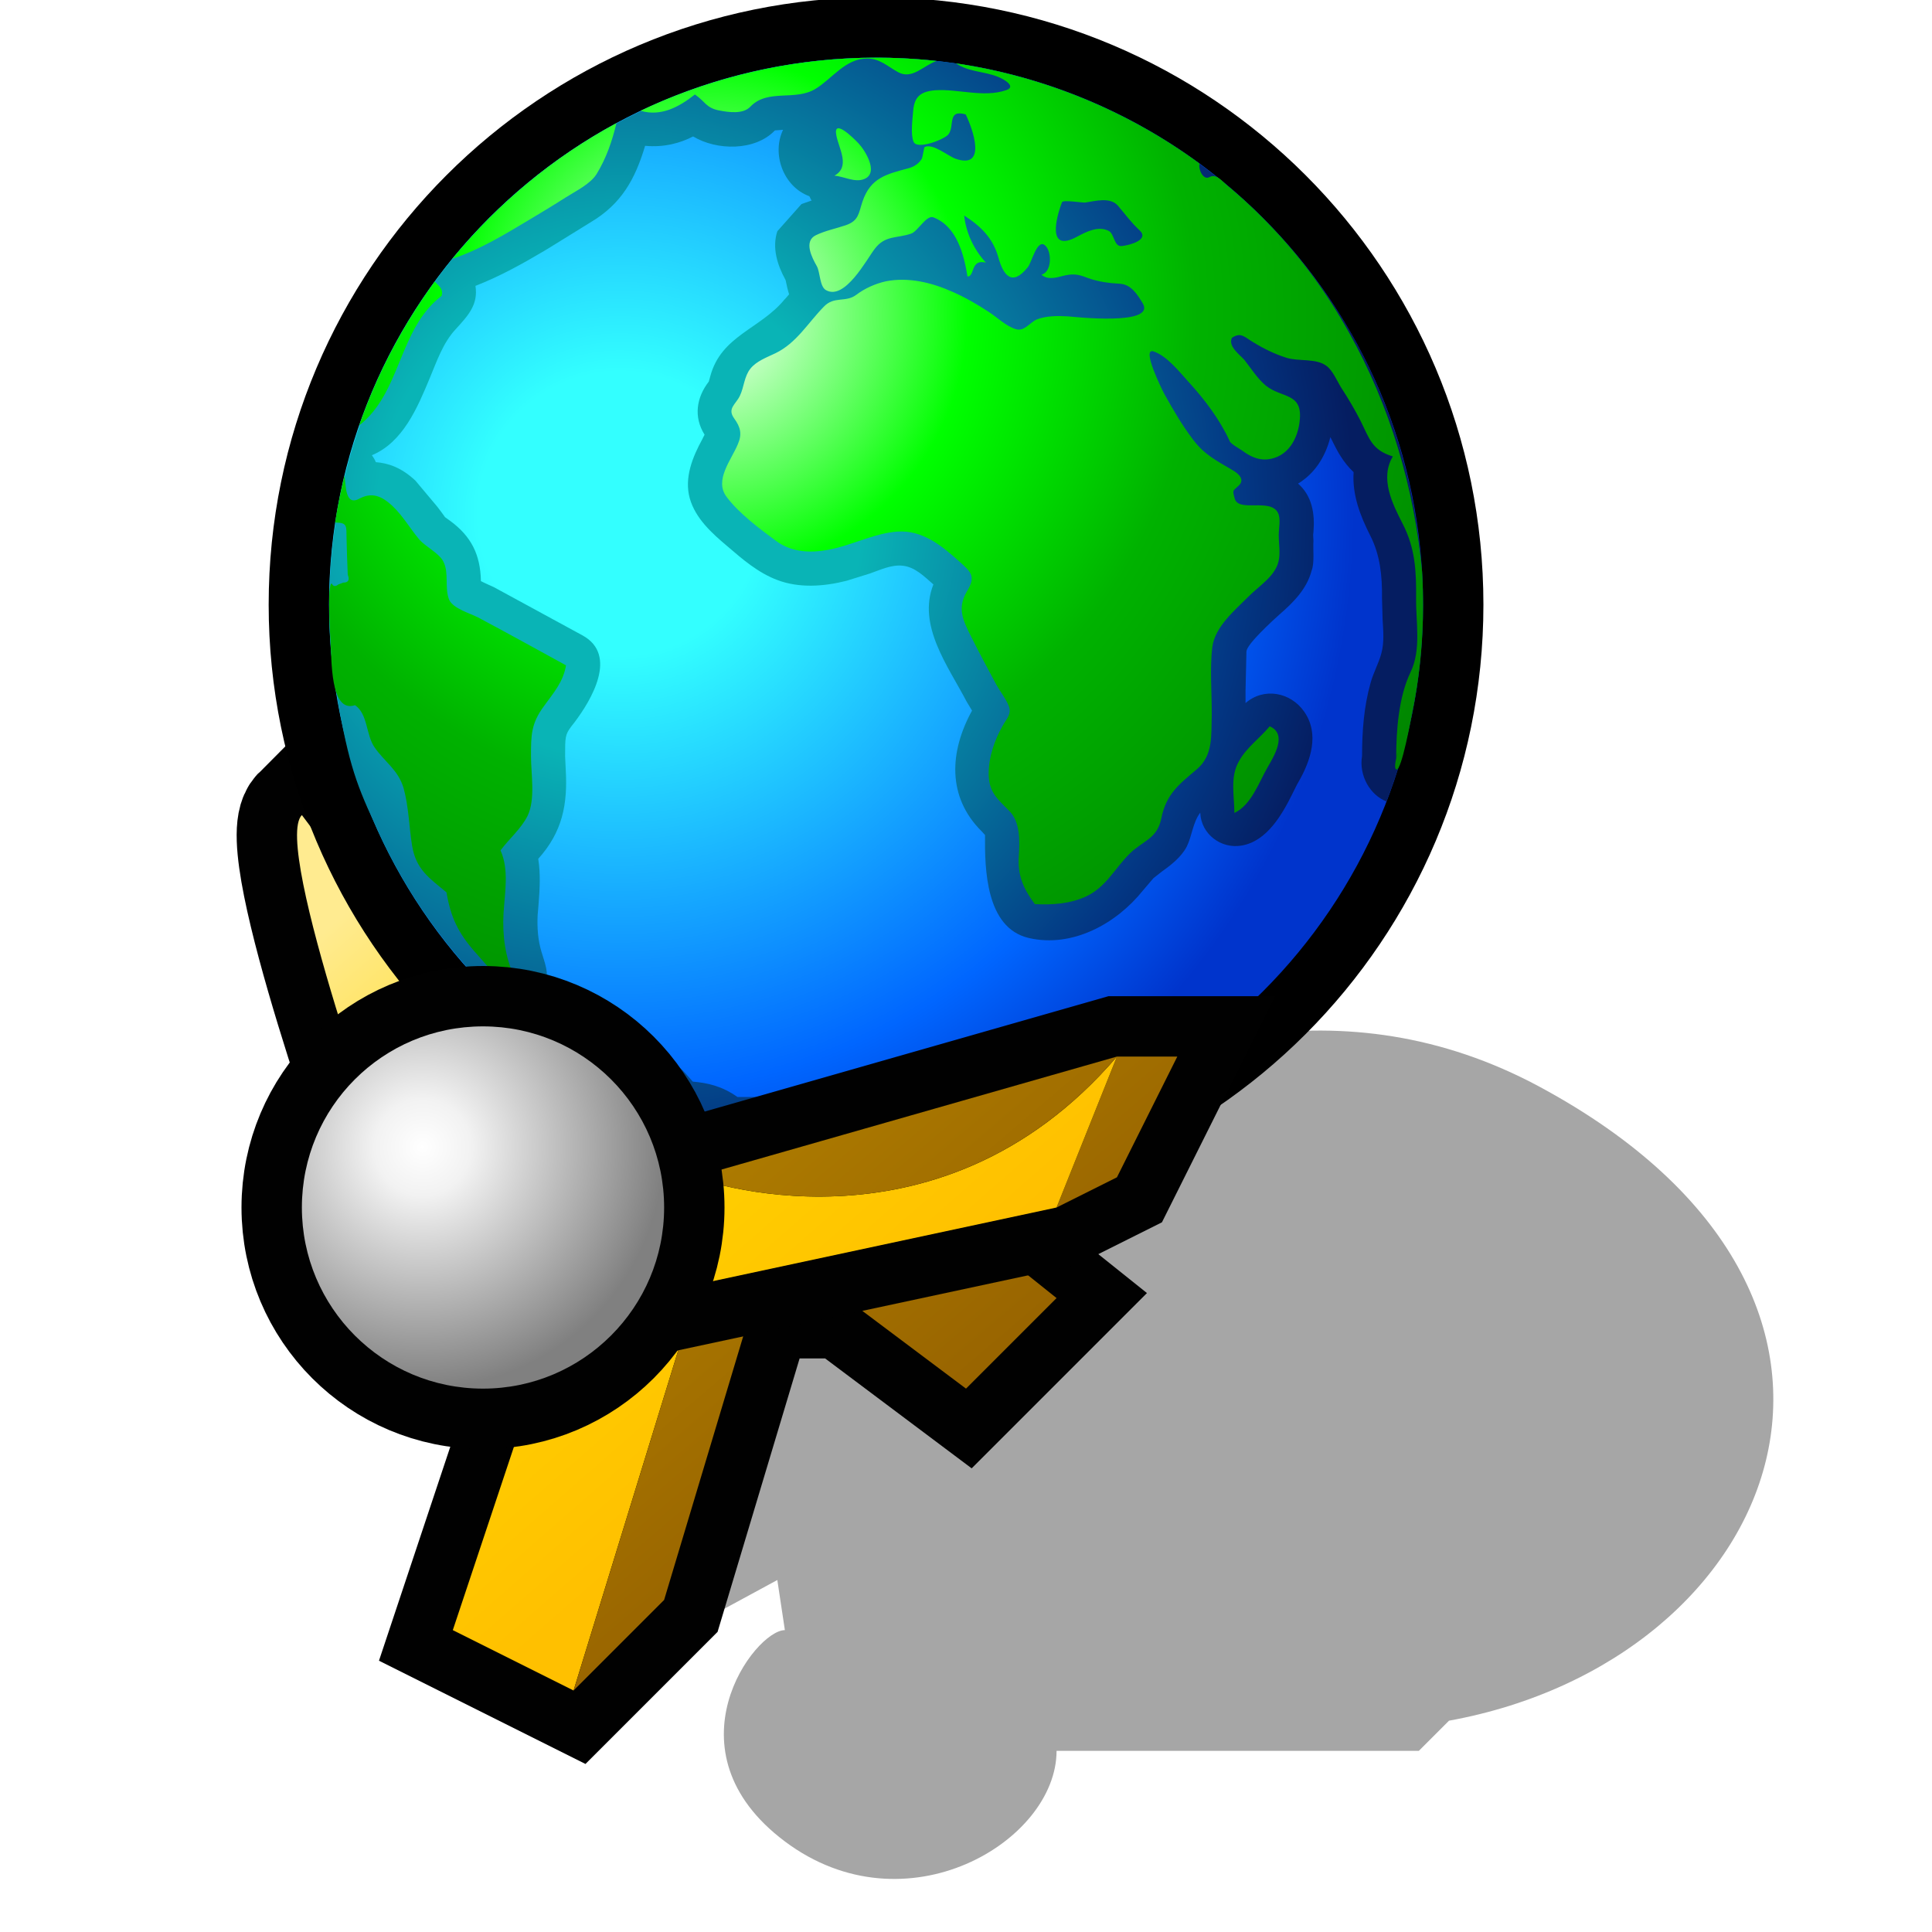
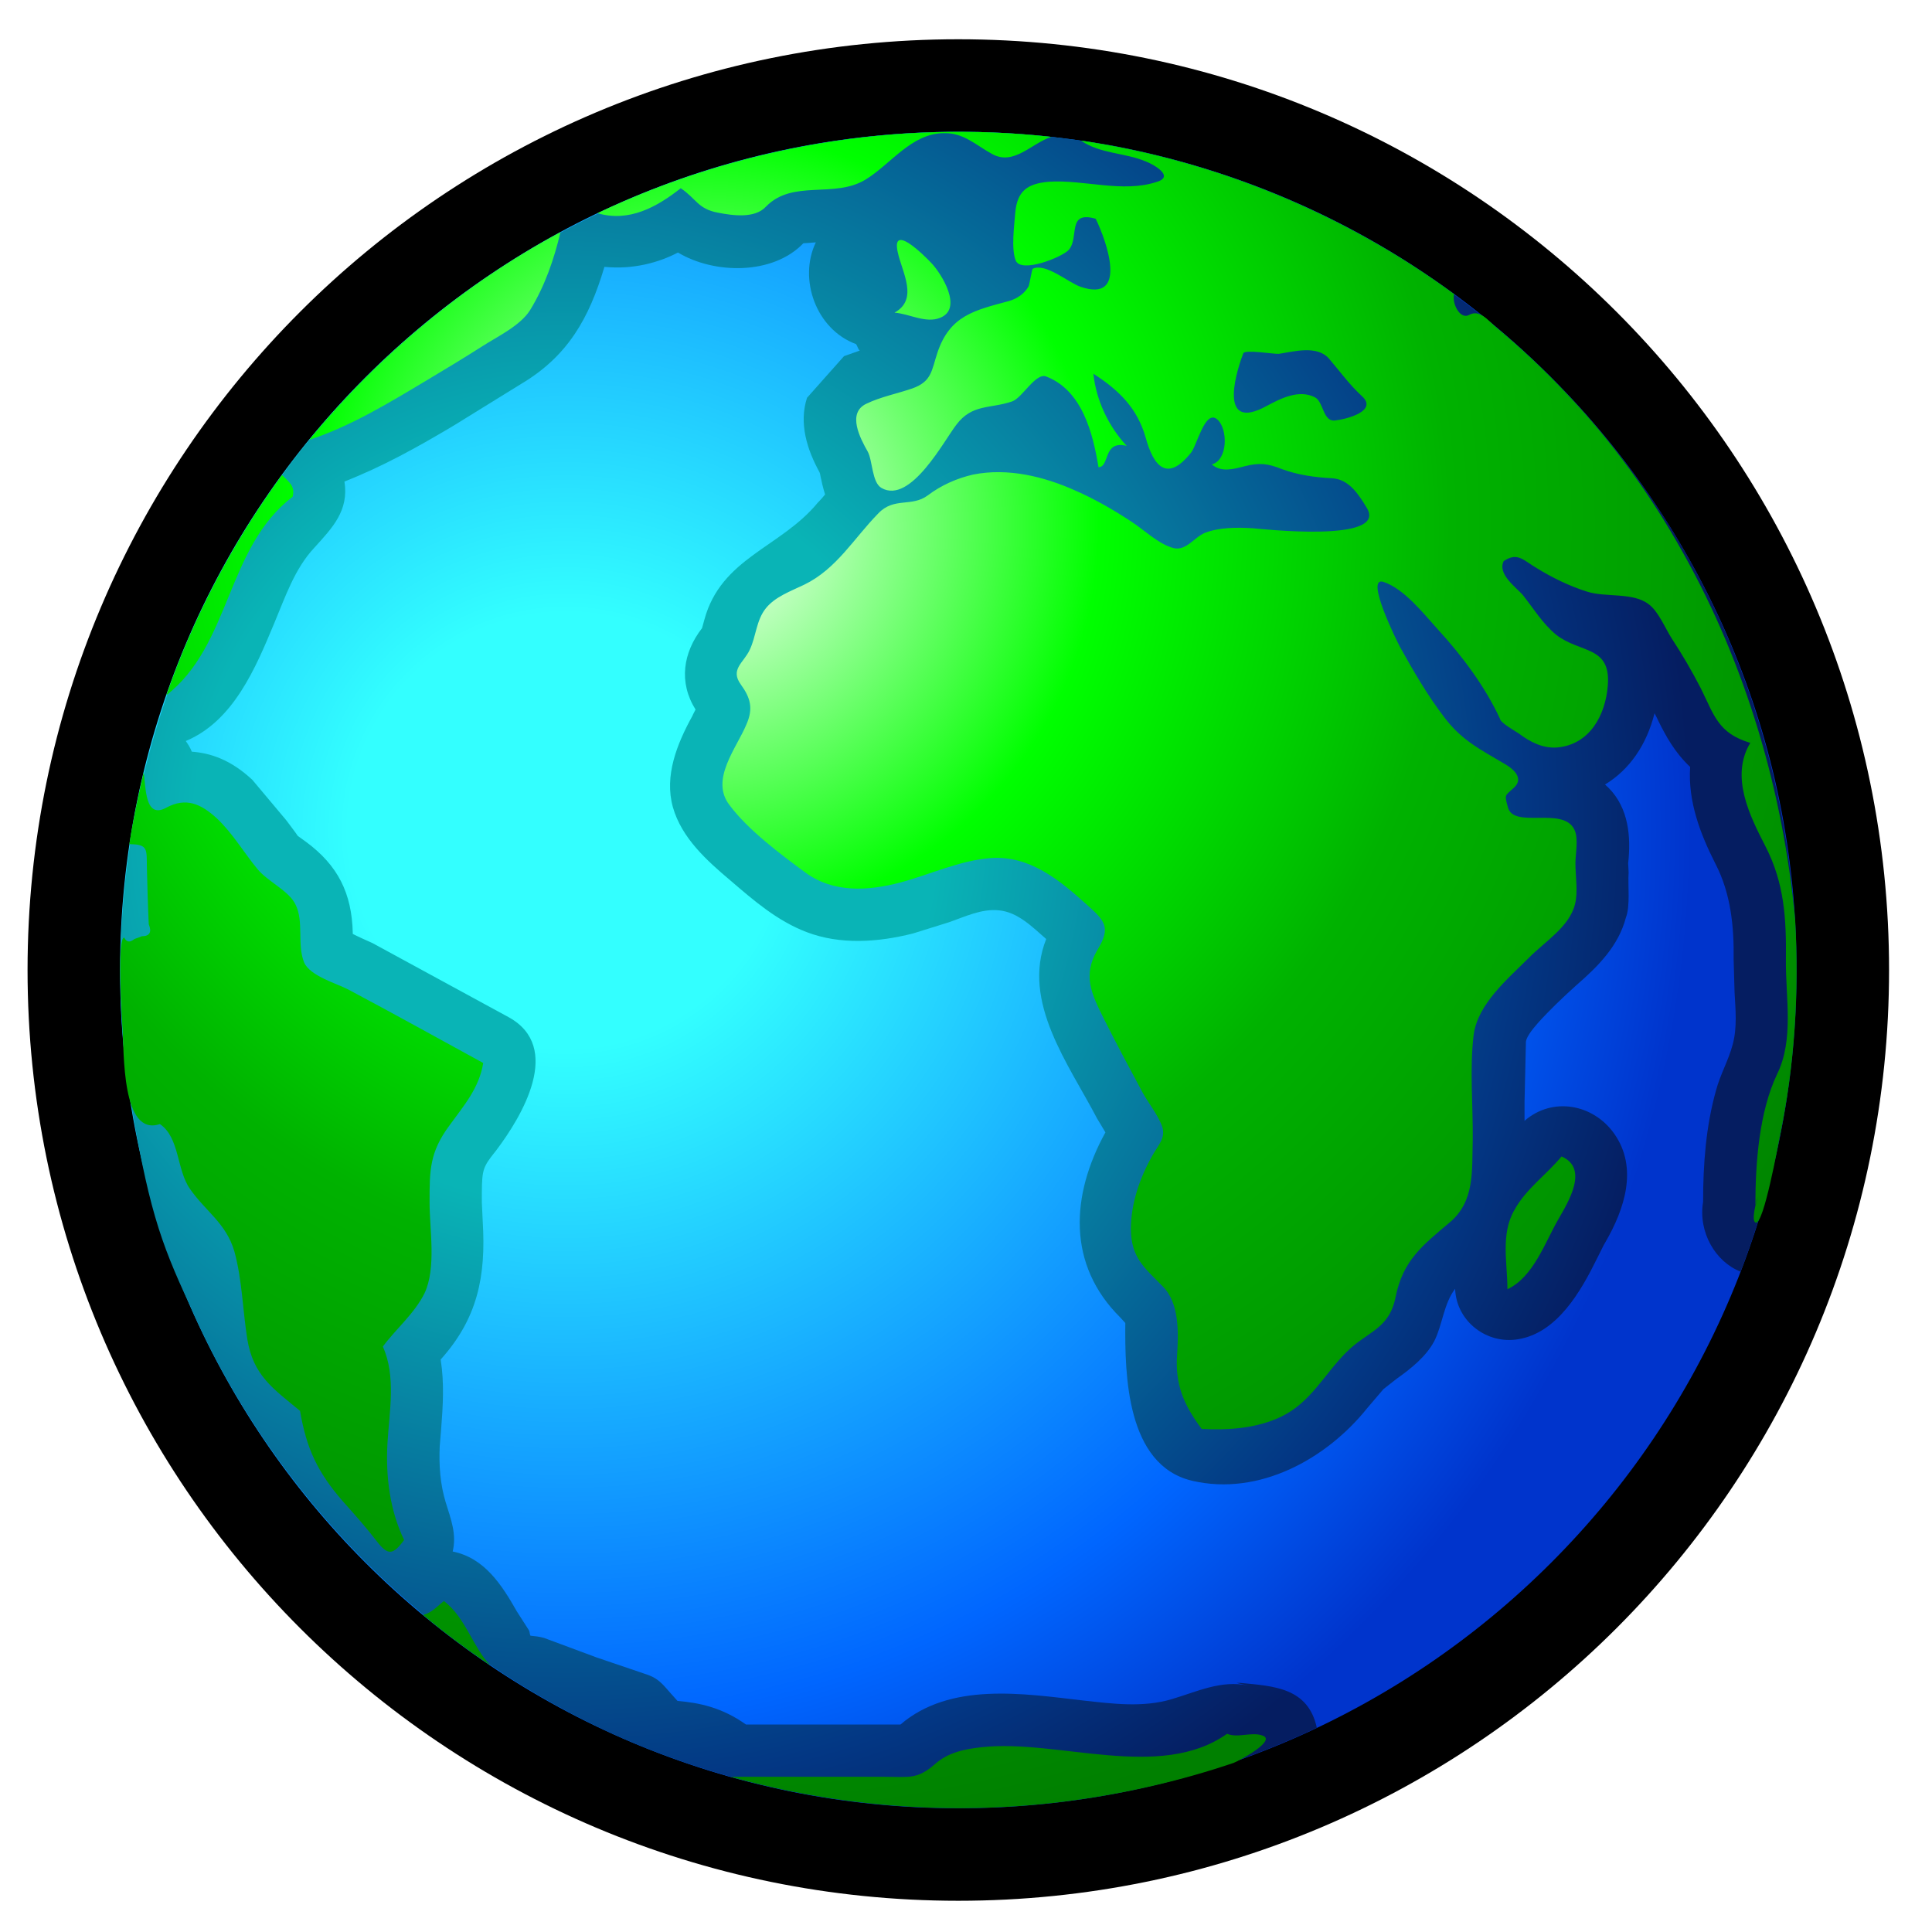
- <svg xmlns="http://www.w3.org/2000/svg" version="1.1" width="64" height="64" color-interpolation="linearRGB">
-   <g>
-     <path style="fill:#000000; fill-opacity:0.349" d="M22 46L23 48L13 54L17 56L23.75 52.34L24 54C23 54 20 58 24 61C28 64 33 61 33 58H45L46 57C57 55 62 43 49 36C36 29 23 44 23 44L22 46z" transform="matrix(1,0,0,1,2,0)" />
-     <path style="fill:none; stroke:#010101; stroke-width:4" d="M13 54V54L17 56V56L20 53V53L23 43V43H26V43L30 46V46L33 43V43L28 39V39H18V39L13 54z" transform="matrix(1,0,0,1,2,0)" />
-     <linearGradient id="gradient0" gradientUnits="userSpaceOnUse" x1="83.26" y1="-53.67" x2="109.82" y2="-22.55">
-       <stop offset="0" stop-color="#ffd400" />
-       <stop offset="0.491" stop-color="#bf8f00" />
-       <stop offset="1" stop-color="#996500" />
-     </linearGradient>
-     <path style="fill:url(#gradient0)" d="M30 46L26 43H19L21 39H28L33 43L30 46z" transform="matrix(1,0,0,1,2,0)" />
-     <linearGradient id="gradient1" gradientUnits="userSpaceOnUse" x1="91.66" y1="-41.7" x2="106.41" y2="-24.84">
-       <stop offset="0" stop-color="#ffeb90" />
-       <stop offset="0.491" stop-color="#ffd400" />
-       <stop offset="1" stop-color="#ffc000" />
-     </linearGradient>
-     <path style="fill:url(#gradient1)" d="M19 43H21L17 56L13 54L17 42L19 43z" transform="matrix(1,0,0,1,2,0)" />
-     <linearGradient id="gradient2" gradientUnits="userSpaceOnUse" x1="83.26" y1="-53.67" x2="109.82" y2="-22.55">
-       <stop offset="0" stop-color="#ffd400" />
-       <stop offset="0.491" stop-color="#bf8f00" />
-       <stop offset="1" stop-color="#996500" />
-     </linearGradient>
-     <path style="fill:url(#gradient2)" d="M21 43L17 56L20 53L23 43H21z" transform="matrix(1,0,0,1,2,0)" />
-     <path style="fill:none; stroke:#010101; stroke-width:4" d="M8 27C7 28 11 39 11 39L14 35L8 27z" transform="matrix(1,0,0,1,2,0)" />
-     <linearGradient id="gradient3" gradientUnits="userSpaceOnUse" x1="91.66" y1="-41.7" x2="106.41" y2="-24.84">
-       <stop offset="0" stop-color="#ffeb90" />
-       <stop offset="0.491" stop-color="#ffd400" />
-       <stop offset="1" stop-color="#ffc000" />
-     </linearGradient>
-     <path style="fill:url(#gradient3)" d="M8 27C7 28 11 39 11 39L14 35L8 27z" transform="matrix(1,0,0,1,2,0)" />
-     <linearGradient id="gradient4" gradientUnits="userSpaceOnUse" x1="83.26" y1="-53.67" x2="109.82" y2="-22.55">
-       <stop offset="0" stop-color="#ffd400" />
-       <stop offset="0.491" stop-color="#bf8f00" />
-       <stop offset="1" stop-color="#996500" />
-     </linearGradient>
-     <path style="fill:url(#gradient4)" d="" transform="matrix(1,0,0,1,2,0)" />
-     <path style="fill:none; stroke:#000000; stroke-width:4" d="M32.02 5.91C42.03 5.91 50.14 14.02 50.14 24.03C50.14 34.04 42.03 42.15 32.02 42.15C22.01 42.15 13.9 34.04 13.9 24.03C13.9 14.02 22.01 5.91 32.02 5.91z" transform="matrix(1,0,0,1,-3,-4)" />
-     <radialGradient id="gradient5" gradientUnits="userSpaceOnUse" cx="0" cy="0" r="64" gradientTransform="matrix(0.3803,0,0,-0.3803,23.5321,21.0147)">
-       <stop offset="0.193" stop-color="#33ffff" />
-       <stop offset="0.788" stop-color="#0066ff" />
-       <stop offset="1" stop-color="#0034cc" />
+ <svg xmlns="http://www.w3.org/2000/svg" version="1.1" width="64" height="64" color-interpolation="linearRGB" id="svg2">
+   <defs id="defs38">
+     </defs>
+   <g id="g4" transform="matrix(1.532428,0,0,1.532428,-17.32301,-4.691235)">
+     <path style="fill:none;stroke:#000000;stroke-width:4" d="M 32.02,5.91 C 42.03,5.91 50.14,14.02 50.14,24.03 C 50.14,34.04 42.03,42.15 32.02,42.15 C 22.01,42.15 13.9,34.04 13.9,24.03 C 13.9,14.02 22.01,5.91 32.02,5.91 z" id="path6" />
+     <radialGradient id="gradient0" gradientUnits="userSpaceOnUse" cx="0" cy="0" r="64" gradientTransform="matrix(0.3803,0,0,-0.3803,23.5321,21.0147)">
+       <stop offset="0.193" stop-color="#33ffff" id="stop9" />
+       <stop offset="0.788" stop-color="#0066ff" id="stop11" />
+       <stop offset="1" stop-color="#0034cc" id="stop13" />
    </radialGradient>
-     <path style="fill:url(#gradient5)" d="M32.02 5.91C42.03 5.91 50.14 14.02 50.14 24.03C50.14 34.04 42.03 42.15 32.02 42.15C22.01 42.15 13.9 34.04 13.9 24.03C13.9 14.02 22.01 5.91 32.02 5.91z" transform="matrix(1,0,0,1,-3,-4)" />
-     <radialGradient id="gradient6" gradientUnits="userSpaceOnUse" cx="0" cy="0" r="64" gradientTransform="matrix(0.3803,0,0,-0.3803,23.5321,21.0147)">
-       <stop offset="0.33" stop-color="#09b4b6" />
-       <stop offset="0.85" stop-color="#033784" />
-       <stop offset="1" stop-color="#051d61" />
+     <path style="fill:url(#gradient0)" d="M 32.02,5.91 C 42.03,5.91 50.14,14.02 50.14,24.03 C 50.14,34.04 42.03,42.15 32.02,42.15 C 22.01,42.15 13.9,34.04 13.9,24.03 C 13.9,14.02 22.01,5.91 32.02,5.91 z" id="path15" />
+     <radialGradient id="gradient1" gradientUnits="userSpaceOnUse" cx="0" cy="0" r="64" gradientTransform="matrix(0.3803,0,0,-0.3803,23.5321,21.0147)">
+       <stop offset="0.33" stop-color="#09b4b6" id="stop18" />
+       <stop offset="0.85" stop-color="#033784" id="stop20" />
+       <stop offset="1" stop-color="#051d61" id="stop22" />
    </radialGradient>
-     <path style="fill:url(#gradient6)" d="M47.33 14.33C44.65 10.1 40.23 7.11 35.3 6.2C34.22 6.01 33.12 5.91 32.02 5.91C26.94 5.91 22.01 8.09 18.6 11.86C14.99 15.84 13.32 21.31 14.09 26.63C14.5 29.12 14.75 29.87 15.41 31.28C17.23 35.44 20.63 38.83 24.79 40.65C29.54 42.72 35.09 42.63 39.77 40.41C39.58 39.54 38.84 39.51 38.11 39.44L38.03 39.44L38.29 39.5C37.71 39.37 37.18 39.63 36.64 39.79C36.01 39.98 35.35 39.89 34.71 39.82C33.42 39.67 31.84 39.42 30.77 40.34C30.71 40.34 30.65 40.34 30.65 40.34L30.43 40.34C30.43 40.34 27.95 40.34 27.43 40.34C26.91 39.97 26.42 39.87 25.95 39.83C25.92 39.8 25.71 39.56 25.71 39.56C25.58 39.41 25.47 39.32 25.29 39.26L24.2 38.89L23.07 38.47C22.97 38.44 22.87 38.43 22.77 38.42C22.75 38.38 22.76 38.33 22.73 38.29L22.48 37.9C22.15 37.32 21.78 36.74 21.09 36.6C21.18 36.22 21.05 35.9 20.94 35.54C20.82 35.15 20.79 34.73 20.81 34.32L20.84 33.96C20.88 33.45 20.91 32.95 20.83 32.45C21.63 31.56 21.81 30.65 21.74 29.48L21.72 29.05C21.72 28.42 21.72 28.34 21.92 28.07L22.03 27.93C22.59 27.19 23.48 25.7 22.3 25.05L19.36 23.45C19.36 23.45 18.98 23.28 18.93 23.25C18.93 23.25 18.93 23.23 18.93 23.23C18.91 22.37 18.61 21.77 17.92 21.26C17.92 21.26 17.74 21.13 17.74 21.13C17.74 21.12 17.49 20.79 17.49 20.79L16.76 19.92C16.29 19.48 15.85 19.34 15.45 19.31C15.42 19.23 15.37 19.15 15.32 19.08C16.35 18.65 16.83 17.5 17.23 16.54C17.47 15.97 17.67 15.36 18.1 14.9C18.49 14.47 18.85 14.1 18.75 13.47C19.57 13.15 20.32 12.73 21.03 12.31L21.13 12.25L22.57 11.36C23.58 10.76 24.04 9.94 24.37 8.83C24.99 8.89 25.54 8.74 25.96 8.52C26.74 8.99 28.01 9.01 28.67 8.32C28.7 8.32 28.82 8.31 28.94 8.3C28.56 9.09 28.94 10.18 29.81 10.5C29.84 10.54 29.85 10.61 29.89 10.64C29.72 10.7 29.55 10.76 29.55 10.76L28.75 11.66C28.57 12.21 28.75 12.78 29.02 13.27C29.03 13.29 29.04 13.35 29.04 13.35C29.06 13.45 29.09 13.59 29.14 13.75C29.06 13.85 28.98 13.93 28.98 13.93C28.18 14.9 26.89 15.12 26.53 16.46L26.48 16.64C26.07 17.17 25.97 17.81 26.34 18.4C26.3 18.47 26.27 18.54 26.27 18.54C25.94 19.14 25.66 19.83 25.85 20.51C26.04 21.18 26.59 21.67 27.1 22.1C27.6 22.53 28.11 22.97 28.74 23.21C29.47 23.49 30.29 23.43 31.04 23.24L31.81 23C32.16 22.88 32.52 22.7 32.9 22.74C33.31 22.78 33.62 23.1 33.92 23.36C33.38 24.72 34.41 26.07 35.02 27.24C35.02 27.24 35.16 27.47 35.2 27.54C34.45 28.9 34.37 30.4 35.52 31.54L35.63 31.66C35.62 32.77 35.65 34.73 37.07 35.07C38.52 35.41 39.98 34.6 40.86 33.5L41.21 33.09L41.49 32.87C41.8 32.65 42.13 32.39 42.31 32.05C42.49 31.69 42.51 31.25 42.76 30.92V30.93C42.79 31.63 43.45 32.13 44.13 32.01C44.97 31.87 45.48 30.97 45.82 30.28L45.97 29.98L46.01 29.91C46.42 29.2 46.72 28.31 46.2 27.57C45.75 26.93 44.87 26.76 44.26 27.29C44.26 27.08 44.26 26.88 44.26 26.88L44.29 25.58C44.31 25.39 44.72 24.99 44.94 24.77L45.16 24.56L45.39 24.35C45.85 23.95 46.29 23.51 46.45 22.9C46.55 22.64 46.49 22.2 46.51 21.92L46.5 21.72L46.51 21.62C46.56 21.03 46.47 20.43 46 20.02C46.53 19.7 46.9 19.16 47.07 18.48C47.1 18.53 47.16 18.66 47.16 18.66C47.31 18.96 47.5 19.32 47.84 19.64C47.79 20.39 48.06 21.09 48.39 21.74C48.72 22.38 48.79 23.09 48.78 23.8L48.8 24.51C48.82 24.88 48.86 25.27 48.76 25.64C48.67 25.98 48.49 26.29 48.4 26.63C48.18 27.41 48.12 28.23 48.12 29.04C48.01 29.7 48.39 30.34 48.93 30.55C50.98 25.24 50.38 19.14 47.33 14.33z" transform="matrix(1,0,0,1,-3,-4)" />
-     <radialGradient id="gradient7" gradientUnits="userSpaceOnUse" cx="0" cy="0" r="64" gradientTransform="matrix(0.4477,-0.0002,0.0002,0.4477,26.4838,14.4442)">
-       <stop offset="0" stop-color="#ffffff" />
-       <stop offset="0.299" stop-color="#00ff00" />
-       <stop offset="0.564" stop-color="#00b200" />
-       <stop offset="1" stop-color="#008000" />
+     <path style="fill:url(#gradient1)" d="M 47.33,14.33 C 44.65,10.1 40.23,7.11 35.3,6.2 C 34.22,6.01 33.12,5.91 32.02,5.91 C 26.94,5.91 22.01,8.09 18.6,11.86 C 14.99,15.84 13.32,21.31 14.09,26.63 C 14.5,29.12 14.75,29.87 15.41,31.28 C 17.23,35.44 20.63,38.83 24.79,40.65 C 29.54,42.72 35.09,42.63 39.77,40.41 C 39.58,39.54 38.84,39.51 38.11,39.44 L 38.03,39.44 L 38.29,39.5 C 37.71,39.37 37.18,39.63 36.64,39.79 C 36.01,39.98 35.35,39.89 34.71,39.82 C 33.42,39.67 31.84,39.42 30.77,40.34 C 30.71,40.34 30.65,40.34 30.65,40.34 L 30.43,40.34 C 30.43,40.34 27.95,40.34 27.43,40.34 C 26.91,39.97 26.42,39.87 25.95,39.83 C 25.92,39.8 25.71,39.56 25.71,39.56 C 25.58,39.41 25.47,39.32 25.29,39.26 L 24.2,38.89 L 23.07,38.47 C 22.97,38.44 22.87,38.43 22.77,38.42 C 22.75,38.38 22.76,38.33 22.73,38.29 L 22.48,37.9 C 22.15,37.32 21.78,36.74 21.09,36.6 C 21.18,36.22 21.05,35.9 20.94,35.54 C 20.82,35.15 20.79,34.73 20.81,34.32 L 20.84,33.96 C 20.88,33.45 20.91,32.95 20.83,32.45 C 21.63,31.56 21.81,30.65 21.74,29.48 L 21.72,29.05 C 21.72,28.42 21.72,28.34 21.92,28.07 L 22.03,27.93 C 22.59,27.19 23.48,25.7 22.3,25.05 L 19.36,23.45 C 19.36,23.45 18.98,23.28 18.93,23.25 C 18.93,23.25 18.93,23.23 18.93,23.23 C 18.91,22.37 18.61,21.77 17.92,21.26 C 17.92,21.26 17.74,21.13 17.74,21.13 C 17.74,21.12 17.49,20.79 17.49,20.79 L 16.76,19.92 C 16.29,19.48 15.85,19.34 15.45,19.31 C 15.42,19.23 15.37,19.15 15.32,19.08 C 16.35,18.65 16.83,17.5 17.23,16.54 C 17.47,15.97 17.67,15.36 18.1,14.9 C 18.49,14.47 18.85,14.1 18.75,13.47 C 19.57,13.15 20.32,12.73 21.03,12.31 L 21.13,12.25 L 22.57,11.36 C 23.58,10.76 24.04,9.94 24.37,8.83 C 24.99,8.89 25.54,8.74 25.96,8.52 C 26.74,8.99 28.01,9.01 28.67,8.32 C 28.7,8.32 28.82,8.31 28.94,8.3 C 28.56,9.09 28.94,10.18 29.81,10.5 C 29.84,10.54 29.85,10.61 29.89,10.64 C 29.72,10.7 29.55,10.76 29.55,10.76 L 28.75,11.66 C 28.57,12.21 28.75,12.78 29.02,13.27 C 29.03,13.29 29.04,13.35 29.04,13.35 C 29.06,13.45 29.09,13.59 29.14,13.75 C 29.06,13.85 28.98,13.93 28.98,13.93 C 28.18,14.9 26.89,15.12 26.53,16.46 L 26.48,16.64 C 26.07,17.17 25.97,17.81 26.34,18.4 C 26.3,18.47 26.27,18.54 26.27,18.54 C 25.94,19.14 25.66,19.83 25.85,20.51 C 26.04,21.18 26.59,21.67 27.1,22.1 C 27.6,22.53 28.11,22.97 28.74,23.21 C 29.47,23.49 30.29,23.43 31.04,23.24 L 31.81,23 C 32.16,22.88 32.52,22.7 32.9,22.74 C 33.31,22.78 33.62,23.1 33.92,23.36 C 33.38,24.72 34.41,26.07 35.02,27.24 C 35.02,27.24 35.16,27.47 35.2,27.54 C 34.45,28.9 34.37,30.4 35.52,31.54 L 35.63,31.66 C 35.62,32.77 35.65,34.73 37.07,35.07 C 38.52,35.41 39.98,34.6 40.86,33.5 L 41.21,33.09 L 41.49,32.87 C 41.8,32.65 42.13,32.39 42.31,32.05 C 42.49,31.69 42.51,31.25 42.76,30.92 L 42.76,30.93 C 42.79,31.63 43.45,32.13 44.13,32.01 C 44.97,31.87 45.48,30.97 45.82,30.28 L 45.97,29.98 L 46.01,29.91 C 46.42,29.2 46.72,28.31 46.2,27.57 C 45.75,26.93 44.87,26.76 44.26,27.29 C 44.26,27.08 44.26,26.88 44.26,26.88 L 44.29,25.58 C 44.31,25.39 44.72,24.99 44.94,24.77 L 45.16,24.56 L 45.39,24.35 C 45.85,23.95 46.29,23.51 46.45,22.9 C 46.55,22.64 46.49,22.2 46.51,21.92 L 46.5,21.72 L 46.51,21.62 C 46.56,21.03 46.47,20.43 46,20.02 C 46.53,19.7 46.9,19.16 47.07,18.48 C 47.1,18.53 47.16,18.66 47.16,18.66 C 47.31,18.96 47.5,19.32 47.84,19.64 C 47.79,20.39 48.06,21.09 48.39,21.74 C 48.72,22.38 48.79,23.09 48.78,23.8 L 48.8,24.51 C 48.82,24.88 48.86,25.27 48.76,25.64 C 48.67,25.98 48.49,26.29 48.4,26.63 C 48.18,27.41 48.12,28.23 48.12,29.04 C 48.01,29.7 48.39,30.34 48.93,30.55 C 50.98,25.24 50.38,19.14 47.33,14.33 z" id="path24" />
+     <radialGradient id="gradient2" gradientUnits="userSpaceOnUse" cx="0" cy="0" r="64" gradientTransform="matrix(0.4477,0,0,0.4477,26.4917,14.4363)">
+       <stop offset="0" stop-color="#ffffff" id="stop27" />
+       <stop offset="0.299" stop-color="#00ff00" id="stop29" />
+       <stop offset="0.564" stop-color="#00b200" id="stop31" />
+       <stop offset="1" stop-color="#008000" id="stop33" />
    </radialGradient>
-     <path style="fill:url(#gradient7)" d="M19.58 32.17C19.87 31.78 20.26 31.46 20.48 31.02C20.74 30.47 20.59 29.64 20.59 29.05C20.59 28.36 20.59 27.97 21.02 27.39C21.33 26.96 21.66 26.59 21.75 26.04C20.78 25.51 19.81 24.97 18.83 24.45C18.58 24.32 18.01 24.16 17.88 23.87C17.72 23.48 17.88 22.98 17.69 22.61C17.55 22.32 17.1 22.12 16.88 21.86C16.58 21.5 16.34 21.08 15.99 20.75C15.65 20.44 15.33 20.29 14.9 20.52C14.43 20.78 14.46 20.07 14.41 19.76C14.29 20.27 14.18 20.79 14.1 21.31C14.52 21.31 14.47 21.43 14.48 21.83C14.49 22.23 14.5 22.63 14.52 23.04C14.59 23.21 14.54 23.3 14.37 23.3C14.32 23.32 14.27 23.34 14.21 23.36C14.11 23.44 14.04 23.43 13.99 23.33C13.83 23.32 13.94 25.1 13.95 25.25C13.99 25.82 13.93 27.64 14.76 27.36C15.19 27.65 15.12 28.35 15.41 28.76C15.75 29.25 16.19 29.5 16.37 30.11C16.54 30.73 16.55 31.38 16.65 32.01C16.78 32.8 17.21 33.08 17.79 33.56C17.93 34.38 18.17 34.89 18.72 35.52C18.97 35.8 19.22 36.08 19.45 36.38C19.69 36.69 19.8 36.68 20.04 36.35C19.73 35.71 19.64 34.97 19.68 34.26C19.72 33.58 19.87 32.81 19.58 32.17            M26.02 7.13C26.36 7.36 26.39 7.58 26.83 7.66C27.14 7.72 27.62 7.79 27.86 7.53C28.44 6.93 29.34 7.36 30.02 6.94C30.56 6.61 31.01 5.94 31.71 5.94C32.14 5.93 32.4 6.2 32.75 6.39C33.22 6.65 33.6 6.16 34.03 6.02C30.69 5.65 27.27 6.22 24.22 7.67C24.9 7.87 25.5 7.54 26.02 7.13            M30.64 9.82C30.95 9.84 31.32 10.06 31.63 9.93C32.13 9.73 31.65 8.97 31.44 8.75C31.29 8.59 30.57 7.87 30.71 8.51C30.8 8.94 31.17 9.53 30.64 9.82            M17.63 13.8C17.69 13.57 17.55 13.48 17.4 13.33C16.34 14.78 15.49 16.39 14.9 18.09C16.3 17 16.19 14.9 17.63 13.8            M50.11 22.94C49.85 20.17 49.05 17.44 47.68 15C46.99 13.76 46.15 12.6 45.17 11.57C44.69 11.06 44.18 10.58 43.64 10.13C43.47 9.99 43.29 9.74 43.06 9.87C42.85 9.98 42.68 9.58 42.74 9.42C40.37 7.68 37.58 6.53 34.67 6.1C35.09 6.39 35.62 6.36 36.07 6.55C36.23 6.61 36.7 6.87 36.32 6.99C35.58 7.24 34.74 6.94 33.98 6.99C33.51 7.03 33.29 7.19 33.25 7.67C33.23 7.93 33.16 8.44 33.26 8.69C33.37 8.98 34.27 8.62 34.41 8.46C34.64 8.19 34.36 7.61 34.99 7.79C35.22 8.26 35.71 9.62 34.66 9.26C34.4 9.17 33.91 8.74 33.63 8.87C33.61 8.88 33.56 9.21 33.54 9.25C33.45 9.41 33.29 9.52 33.11 9.57C32.37 9.77 31.84 9.88 31.57 10.68C31.44 11.07 31.45 11.31 31.02 11.46C30.7 11.57 30.34 11.64 30.03 11.79C29.61 11.99 29.9 12.54 30.06 12.82C30.17 13.02 30.15 13.49 30.36 13.61C30.99 13.97 31.72 12.57 31.98 12.24C32.32 11.79 32.71 11.9 33.18 11.74C33.4 11.67 33.69 11.11 33.92 11.2C34.7 11.5 34.93 12.43 35.05 13.16C35.3 13.16 35.14 12.57 35.66 12.7C35.27 12.28 35 11.72 34.94 11.14C35.5 11.5 35.89 11.89 36.07 12.52C36.24 13.14 36.53 13.49 37.04 12.86C37.17 12.73 37.35 11.89 37.62 12.13C37.85 12.33 37.85 13.01 37.5 13.1C37.7 13.28 37.98 13.2 38.21 13.14C38.53 13.06 38.71 13.08 39.01 13.2C39.36 13.33 39.73 13.38 40.1 13.4C40.47 13.42 40.68 13.76 40.85 14.04C41.32 14.81 38.52 14.49 38.38 14.48C38.04 14.46 37.66 14.46 37.35 14.58C37.11 14.68 36.93 15 36.64 14.9C36.32 14.8 36.03 14.51 35.75 14.33C35.37 14.08 34.97 13.85 34.56 13.67C33.87 13.36 33.09 13.17 32.34 13.32C31.99 13.4 31.65 13.55 31.36 13.77C31.01 14.03 30.63 13.8 30.29 14.16C29.76 14.7 29.39 15.36 28.69 15.7C28.4 15.84 28.06 15.96 27.86 16.21C27.65 16.47 27.65 16.82 27.51 17.11C27.38 17.39 27.08 17.53 27.32 17.86C27.53 18.15 27.59 18.38 27.44 18.72C27.23 19.23 26.65 19.91 27.07 20.46C27.47 21 28.18 21.53 28.71 21.92C29.32 22.37 30.07 22.32 30.76 22.14C31.4 21.97 32.05 21.66 32.72 21.61C33.56 21.55 34.2 22.08 34.79 22.61C35.18 22.96 35.33 23.1 35.03 23.59C34.7 24.15 34.9 24.55 35.17 25.09C35.44 25.63 35.73 26.17 36.01 26.69C36.14 26.92 36.31 27.13 36.41 27.37C36.53 27.65 36.34 27.81 36.21 28.05C35.94 28.53 35.75 29.08 35.75 29.64C35.76 30.26 36.05 30.47 36.44 30.87C36.8 31.23 36.78 31.87 36.75 32.34C36.7 32.99 36.9 33.44 37.28 33.95C37.86 33.98 38.46 33.94 38.99 33.69C39.64 33.38 39.92 32.78 40.41 32.29C40.86 31.84 41.33 31.8 41.47 31.11C41.63 30.3 42.06 29.98 42.65 29.48C43.19 29.02 43.12 28.36 43.14 27.72C43.15 26.98 43.07 26.17 43.16 25.43C43.25 24.76 43.9 24.22 44.35 23.77C44.68 23.43 45.23 23.1 45.35 22.61C45.42 22.35 45.36 22 45.36 21.72C45.36 21.52 45.43 21.19 45.34 21C45.1 20.48 44.02 20.99 43.9 20.51C43.82 20.22 43.84 20.27 44.03 20.09C44.25 19.89 44.03 19.69 43.84 19.58C43.32 19.27 42.9 19.07 42.52 18.56C42.16 18.09 41.86 17.57 41.57 17.05C41.5 16.92 40.8 15.51 41.21 15.64C41.66 15.79 42.07 16.32 42.38 16.66C42.91 17.24 43.4 17.89 43.73 18.6C43.74 18.69 44.07 18.87 44.14 18.92C44.38 19.1 44.65 19.24 44.96 19.22C45.67 19.16 46.01 18.52 46.06 17.88C46.13 17.01 45.46 17.19 44.94 16.78C44.65 16.54 44.45 16.21 44.22 15.92C44.07 15.75 43.67 15.47 43.81 15.19C44.11 14.99 44.23 15.17 44.52 15.34C44.86 15.55 45.23 15.73 45.61 15.85C46.01 15.98 46.6 15.86 46.94 16.12C47.15 16.27 47.3 16.64 47.44 16.86C47.67 17.21 47.88 17.57 48.07 17.94C48.36 18.52 48.44 18.91 49.14 19.12C48.7 19.85 49.13 20.7 49.47 21.36C49.88 22.16 49.92 22.93 49.91 23.81C49.9 24.61 50.09 25.53 49.72 26.28C49.33 27.1 49.25 28.21 49.25 29.12C49.26 29.07 49.28 28.99 49.31 28.94C49.27 29.01 49.15 29.47 49.26 29.49C49.43 29.53 49.74 27.82 49.78 27.62C50.1 26.09 50.2 24.51 50.11 22.94            M40.17 12.15C39.9 12.19 39.92 11.75 39.73 11.65C39.38 11.47 38.98 11.68 38.68 11.84C37.69 12.38 37.97 11.25 38.18 10.7C38.21 10.61 38.85 10.72 38.95 10.71C39.28 10.66 39.77 10.52 40.03 10.81C40.27 11.09 40.46 11.36 40.74 11.62C41.1 11.94 40.43 12.12 40.17 12.15            M45.06 28.06C44.73 28.46 44.29 28.76 44.04 29.22C43.74 29.74 43.89 30.36 43.89 30.93C44.45 30.67 44.7 29.92 44.99 29.42C45.2 29.05 45.66 28.32 45.06 28.06            M37.83 40.54C36.38 41.57 34.17 40.65 32.53 40.83C32.16 40.87 31.8 40.94 31.51 41.2C31.13 41.53 30.96 41.47 30.43 41.47C29.32 41.47 28.21 41.47 27.1 41.47C29.5 42.14 32.04 42.32 34.51 41.98C35.68 41.82 36.85 41.55 37.97 41.17C38.06 41.14 38.91 40.69 38.6 40.58C38.36 40.49 38.06 40.64 37.83 40.54            M22.76 9.77C23.08 9.25 23.28 8.67 23.42 8.08C21.34 9.2 19.49 10.74 17.99 12.57C18.9 12.27 19.73 11.76 20.55 11.27C20.95 11.03 21.35 10.79 21.74 10.54C22.07 10.33 22.55 10.1 22.76 9.77            M20.9 37.67C20.76 37.78 20.63 37.93 20.45 37.97C20.91 38.36 21.4 38.72 21.9 39.06C21.51 38.64 21.37 38.03 20.9 37.67" transform="matrix(1,0,0,1,-3,-4)" />
-     <path style="fill:none; stroke:#010101; stroke-width:4" d="M19 43L33 40L35 39L37 35H35L21 39" transform="matrix(1,0,0,1,2,0)" />
-     <linearGradient id="gradient8" gradientUnits="userSpaceOnUse" x1="83.26" y1="-53.67" x2="109.82" y2="-22.55">
-       <stop offset="0" stop-color="#ffd400" />
-       <stop offset="0.491" stop-color="#bf8f00" />
-       <stop offset="1" stop-color="#996500" />
-     </linearGradient>
-     <path style="fill:url(#gradient8)" d="M35 35L33 40L35 39L37 35H35z" transform="matrix(1,0,0,1,2,0)" />
-     <linearGradient id="gradient9" gradientUnits="userSpaceOnUse" x1="91.66" y1="-41.7" x2="106.41" y2="-24.84">
-       <stop offset="0" stop-color="#ffeb90" />
-       <stop offset="0.491" stop-color="#ffd400" />
-       <stop offset="1" stop-color="#ffc000" />
-     </linearGradient>
-     <path style="fill:url(#gradient9)" d="M33 40L19 43L21 39C21 39 29 42 35 35L33 40z" transform="matrix(1,0,0,1,2,0)" />
-     <linearGradient id="gradient10" gradientUnits="userSpaceOnUse" x1="83.26" y1="-53.67" x2="109.82" y2="-22.55">
-       <stop offset="0" stop-color="#ffd400" />
-       <stop offset="0.491" stop-color="#bf8f00" />
-       <stop offset="1" stop-color="#996500" />
-     </linearGradient>
-     <path style="fill:url(#gradient10)" d="M21 39C21 39 29 42 35 35L21 39z" transform="matrix(1,0,0,1,2,0)" />
-     <path style="fill:none; stroke:#010101; stroke-width:4" d="M14 34C10.68 34 8 36.68 8 40C8 43.31 10.68 46 14 46C17.31 46 20 43.31 20 40C20 36.68 17.31 34 14 34z" transform="matrix(1,0,0,1,2,0)" />
-     <radialGradient id="gradient11" gradientUnits="userSpaceOnUse" cx="0" cy="0" r="64" gradientTransform="matrix(0.125,0,0,0.125,12,38)">
-       <stop offset="0" stop-color="#ffffff" />
-       <stop offset="0.2" stop-color="#f2f2f2" />
-       <stop offset="1" stop-color="#808080" />
-     </radialGradient>
-     <path style="fill:url(#gradient11)" d="M14 34C10.68 34 8 36.68 8 40C8 43.31 10.68 46 14 46C17.31 46 20 43.31 20 40C20 36.68 17.31 34 14 34z" transform="matrix(1,0,0,1,2,0)" />
+     <path style="fill:url(#gradient2)" d="M 19.58,32.17 C 19.87,31.78 20.26,31.46 20.48,31.02 C 20.74,30.47 20.59,29.64 20.59,29.05 C 20.59,28.36 20.59,27.97 21.02,27.39 C 21.33,26.96 21.66,26.59 21.75,26.04 C 20.78,25.51 19.81,24.97 18.83,24.45 C 18.58,24.32 18.01,24.16 17.88,23.87 C 17.72,23.48 17.88,22.98 17.69,22.61 C 17.55,22.32 17.1,22.12 16.88,21.86 C 16.58,21.5 16.34,21.08 15.99,20.75 C 15.65,20.44 15.33,20.29 14.9,20.52 C 14.43,20.78 14.46,20.07 14.41,19.76 C 14.29,20.27 14.18,20.79 14.1,21.31 C 14.52,21.31 14.47,21.43 14.48,21.83 C 14.49,22.23 14.5,22.63 14.52,23.04 C 14.59,23.21 14.54,23.3 14.37,23.3 C 14.32,23.32 14.27,23.34 14.21,23.36 C 14.11,23.44 14.04,23.43 13.99,23.33 C 13.83,23.32 13.94,25.1 13.95,25.25 C 13.99,25.82 13.93,27.64 14.76,27.36 C 15.19,27.65 15.12,28.35 15.41,28.76 C 15.75,29.25 16.19,29.5 16.37,30.11 C 16.54,30.73 16.55,31.38 16.65,32.01 C 16.78,32.8 17.21,33.08 17.79,33.56 C 17.93,34.38 18.17,34.89 18.72,35.52 C 18.97,35.8 19.22,36.08 19.45,36.38 C 19.69,36.69 19.8,36.68 20.04,36.35 C 19.73,35.71 19.64,34.97 19.68,34.26 C 19.72,33.58 19.87,32.81 19.58,32.17 M 26.02,7.13 C 26.36,7.36 26.39,7.58 26.83,7.66 C 27.14,7.72 27.62,7.79 27.86,7.53 C 28.44,6.93 29.34,7.36 30.02,6.94 C 30.56,6.61 31.01,5.94 31.71,5.94 C 32.14,5.93 32.4,6.2 32.75,6.39 C 33.22,6.65 33.6,6.16 34.03,6.02 C 30.69,5.65 27.27,6.22 24.22,7.67 C 24.9,7.87 25.5,7.54 26.02,7.13 M 30.64,9.82 C 30.95,9.84 31.32,10.06 31.63,9.93 C 32.13,9.73 31.65,8.97 31.44,8.75 C 31.29,8.59 30.57,7.87 30.71,8.51 C 30.8,8.94 31.17,9.53 30.64,9.82 M 17.63,13.8 C 17.69,13.57 17.55,13.48 17.4,13.33 C 16.34,14.78 15.49,16.39 14.9,18.09 C 16.3,17 16.19,14.9 17.63,13.8 M 50.11,22.94 C 49.85,20.17 49.05,17.44 47.68,15 C 46.99,13.76 46.15,12.6 45.17,11.57 C 44.69,11.06 44.18,10.58 43.64,10.13 C 43.47,9.99 43.29,9.74 43.06,9.87 C 42.85,9.98 42.68,9.58 42.74,9.42 C 40.37,7.68 37.58,6.53 34.67,6.1 C 35.09,6.39 35.62,6.36 36.07,6.55 C 36.23,6.61 36.7,6.87 36.32,6.99 C 35.58,7.24 34.74,6.94 33.98,6.99 C 33.51,7.03 33.29,7.19 33.25,7.67 C 33.23,7.93 33.16,8.44 33.26,8.69 C 33.37,8.98 34.27,8.62 34.41,8.46 C 34.64,8.19 34.36,7.61 34.99,7.79 C 35.22,8.26 35.71,9.62 34.66,9.26 C 34.4,9.17 33.91,8.74 33.63,8.87 C 33.61,8.88 33.56,9.21 33.54,9.25 C 33.45,9.41 33.29,9.52 33.11,9.57 C 32.37,9.77 31.84,9.88 31.57,10.68 C 31.44,11.07 31.45,11.31 31.02,11.46 C 30.7,11.57 30.34,11.64 30.03,11.79 C 29.61,11.99 29.9,12.54 30.06,12.82 C 30.17,13.02 30.15,13.49 30.36,13.61 C 30.99,13.97 31.72,12.57 31.98,12.24 C 32.32,11.79 32.71,11.9 33.18,11.74 C 33.4,11.67 33.69,11.11 33.92,11.2 C 34.7,11.5 34.93,12.43 35.05,13.16 C 35.3,13.16 35.14,12.57 35.66,12.7 C 35.27,12.28 35,11.72 34.94,11.14 C 35.5,11.5 35.89,11.89 36.07,12.52 C 36.24,13.14 36.53,13.49 37.04,12.86 C 37.17,12.73 37.35,11.89 37.62,12.13 C 37.85,12.33 37.85,13.01 37.5,13.1 C 37.7,13.28 37.98,13.2 38.21,13.14 C 38.53,13.06 38.71,13.08 39.01,13.2 C 39.36,13.33 39.73,13.38 40.1,13.4 C 40.47,13.42 40.68,13.76 40.85,14.04 C 41.32,14.81 38.52,14.49 38.38,14.48 C 38.04,14.46 37.66,14.46 37.35,14.58 C 37.11,14.68 36.93,15 36.64,14.9 C 36.32,14.8 36.03,14.51 35.75,14.33 C 35.37,14.08 34.97,13.85 34.56,13.67 C 33.87,13.36 33.09,13.17 32.34,13.32 C 31.99,13.4 31.65,13.55 31.36,13.77 C 31.01,14.03 30.63,13.8 30.29,14.16 C 29.76,14.7 29.39,15.36 28.69,15.7 C 28.4,15.84 28.06,15.96 27.86,16.21 C 27.65,16.47 27.65,16.82 27.51,17.11 C 27.38,17.39 27.08,17.53 27.32,17.86 C 27.53,18.15 27.59,18.38 27.44,18.72 C 27.23,19.23 26.65,19.91 27.07,20.46 C 27.47,21 28.18,21.53 28.71,21.92 C 29.32,22.37 30.07,22.32 30.76,22.14 C 31.4,21.97 32.05,21.66 32.72,21.61 C 33.56,21.55 34.2,22.08 34.79,22.61 C 35.18,22.96 35.33,23.1 35.03,23.59 C 34.7,24.15 34.9,24.55 35.17,25.09 C 35.44,25.63 35.73,26.17 36.01,26.69 C 36.14,26.92 36.31,27.13 36.41,27.37 C 36.53,27.65 36.34,27.81 36.21,28.05 C 35.94,28.53 35.75,29.08 35.75,29.64 C 35.76,30.26 36.05,30.47 36.44,30.87 C 36.8,31.23 36.78,31.87 36.75,32.34 C 36.7,32.99 36.9,33.44 37.28,33.95 C 37.86,33.98 38.46,33.94 38.99,33.69 C 39.64,33.38 39.92,32.78 40.41,32.29 C 40.86,31.84 41.33,31.8 41.47,31.11 C 41.63,30.3 42.06,29.98 42.65,29.48 C 43.19,29.02 43.12,28.36 43.14,27.72 C 43.15,26.98 43.07,26.17 43.16,25.43 C 43.25,24.76 43.9,24.22 44.35,23.77 C 44.68,23.43 45.23,23.1 45.35,22.61 C 45.42,22.35 45.36,22 45.36,21.72 C 45.36,21.52 45.43,21.19 45.34,21 C 45.1,20.48 44.02,20.99 43.9,20.51 C 43.82,20.22 43.84,20.27 44.03,20.09 C 44.25,19.89 44.03,19.69 43.84,19.58 C 43.32,19.27 42.9,19.07 42.52,18.56 C 42.16,18.09 41.86,17.57 41.57,17.05 C 41.5,16.92 40.8,15.51 41.21,15.64 C 41.66,15.79 42.07,16.32 42.38,16.66 C 42.91,17.24 43.4,17.89 43.73,18.6 C 43.74,18.69 44.07,18.87 44.14,18.92 C 44.38,19.1 44.65,19.24 44.96,19.22 C 45.67,19.16 46.01,18.52 46.06,17.88 C 46.13,17.01 45.46,17.19 44.94,16.78 C 44.65,16.54 44.45,16.21 44.22,15.92 C 44.07,15.75 43.67,15.47 43.81,15.19 C 44.11,14.99 44.23,15.17 44.52,15.34 C 44.86,15.55 45.23,15.73 45.61,15.85 C 46.01,15.98 46.6,15.86 46.94,16.12 C 47.15,16.27 47.3,16.64 47.44,16.86 C 47.67,17.21 47.88,17.57 48.07,17.94 C 48.36,18.52 48.44,18.91 49.14,19.12 C 48.7,19.85 49.13,20.7 49.47,21.36 C 49.88,22.16 49.92,22.93 49.91,23.81 C 49.9,24.61 50.09,25.53 49.72,26.28 C 49.33,27.1 49.25,28.21 49.25,29.12 C 49.26,29.07 49.28,28.99 49.31,28.94 C 49.27,29.01 49.15,29.47 49.26,29.49 C 49.43,29.53 49.74,27.82 49.78,27.62 C 50.1,26.09 50.2,24.51 50.11,22.94 M 40.17,12.15 C 39.9,12.19 39.92,11.75 39.73,11.65 C 39.38,11.47 38.98,11.68 38.68,11.84 C 37.69,12.38 37.97,11.25 38.18,10.7 C 38.21,10.61 38.85,10.72 38.95,10.71 C 39.28,10.66 39.77,10.52 40.03,10.81 C 40.27,11.09 40.46,11.36 40.74,11.62 C 41.1,11.94 40.43,12.12 40.17,12.15 M 45.06,28.06 C 44.73,28.46 44.29,28.76 44.04,29.22 C 43.74,29.74 43.89,30.36 43.89,30.93 C 44.45,30.67 44.7,29.92 44.99,29.42 C 45.2,29.05 45.66,28.32 45.06,28.06 M 37.83,40.54 C 36.38,41.57 34.17,40.65 32.53,40.83 C 32.16,40.87 31.8,40.94 31.51,41.2 C 31.13,41.53 30.96,41.47 30.43,41.47 C 29.32,41.47 28.21,41.47 27.1,41.47 C 29.5,42.14 32.04,42.32 34.51,41.98 C 35.68,41.82 36.85,41.55 37.97,41.17 C 38.06,41.14 38.91,40.69 38.6,40.58 C 38.36,40.49 38.06,40.64 37.83,40.54 M 22.76,9.77 C 23.08,9.25 23.28,8.67 23.42,8.08 C 21.34,9.2 19.49,10.74 17.99,12.57 C 18.9,12.27 19.73,11.76 20.55,11.27 C 20.95,11.03 21.35,10.79 21.74,10.54 C 22.07,10.33 22.55,10.1 22.76,9.77 M 20.9,37.67 C 20.76,37.78 20.63,37.93 20.45,37.97 C 20.91,38.36 21.4,38.72 21.9,39.06 C 21.51,38.64 21.37,38.03 20.9,37.67" id="path35" />
  </g>
</svg>
